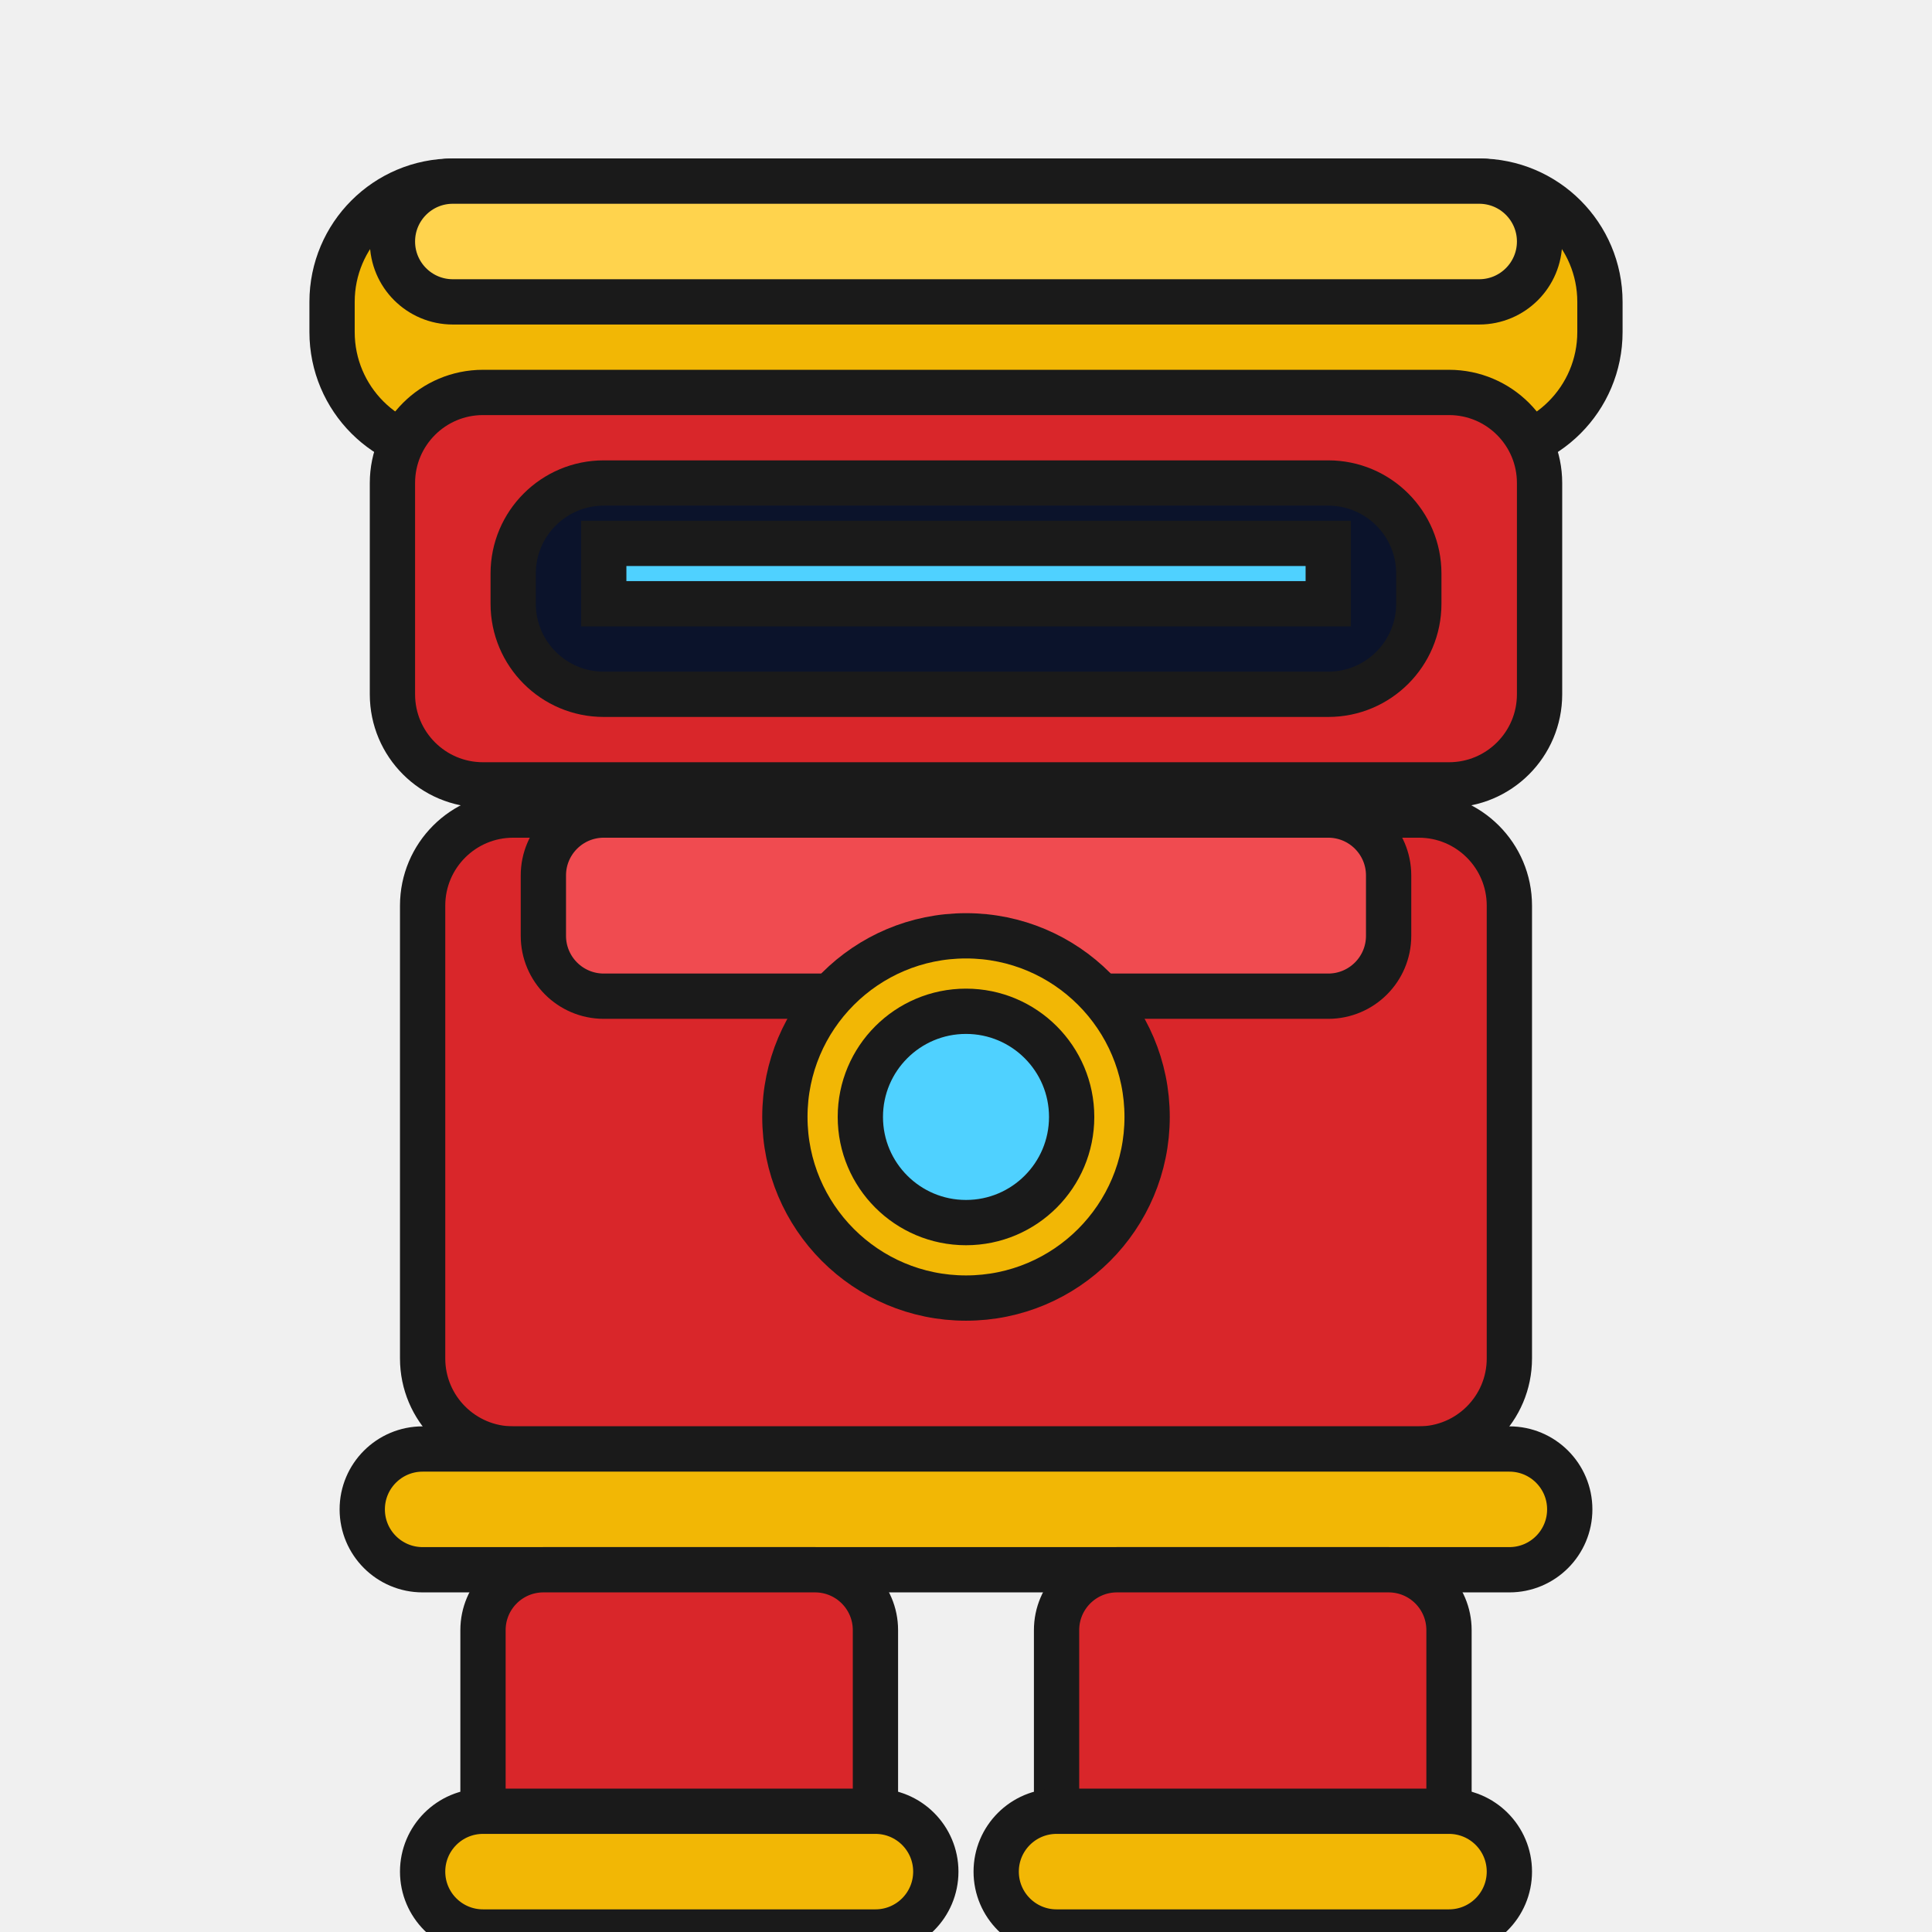
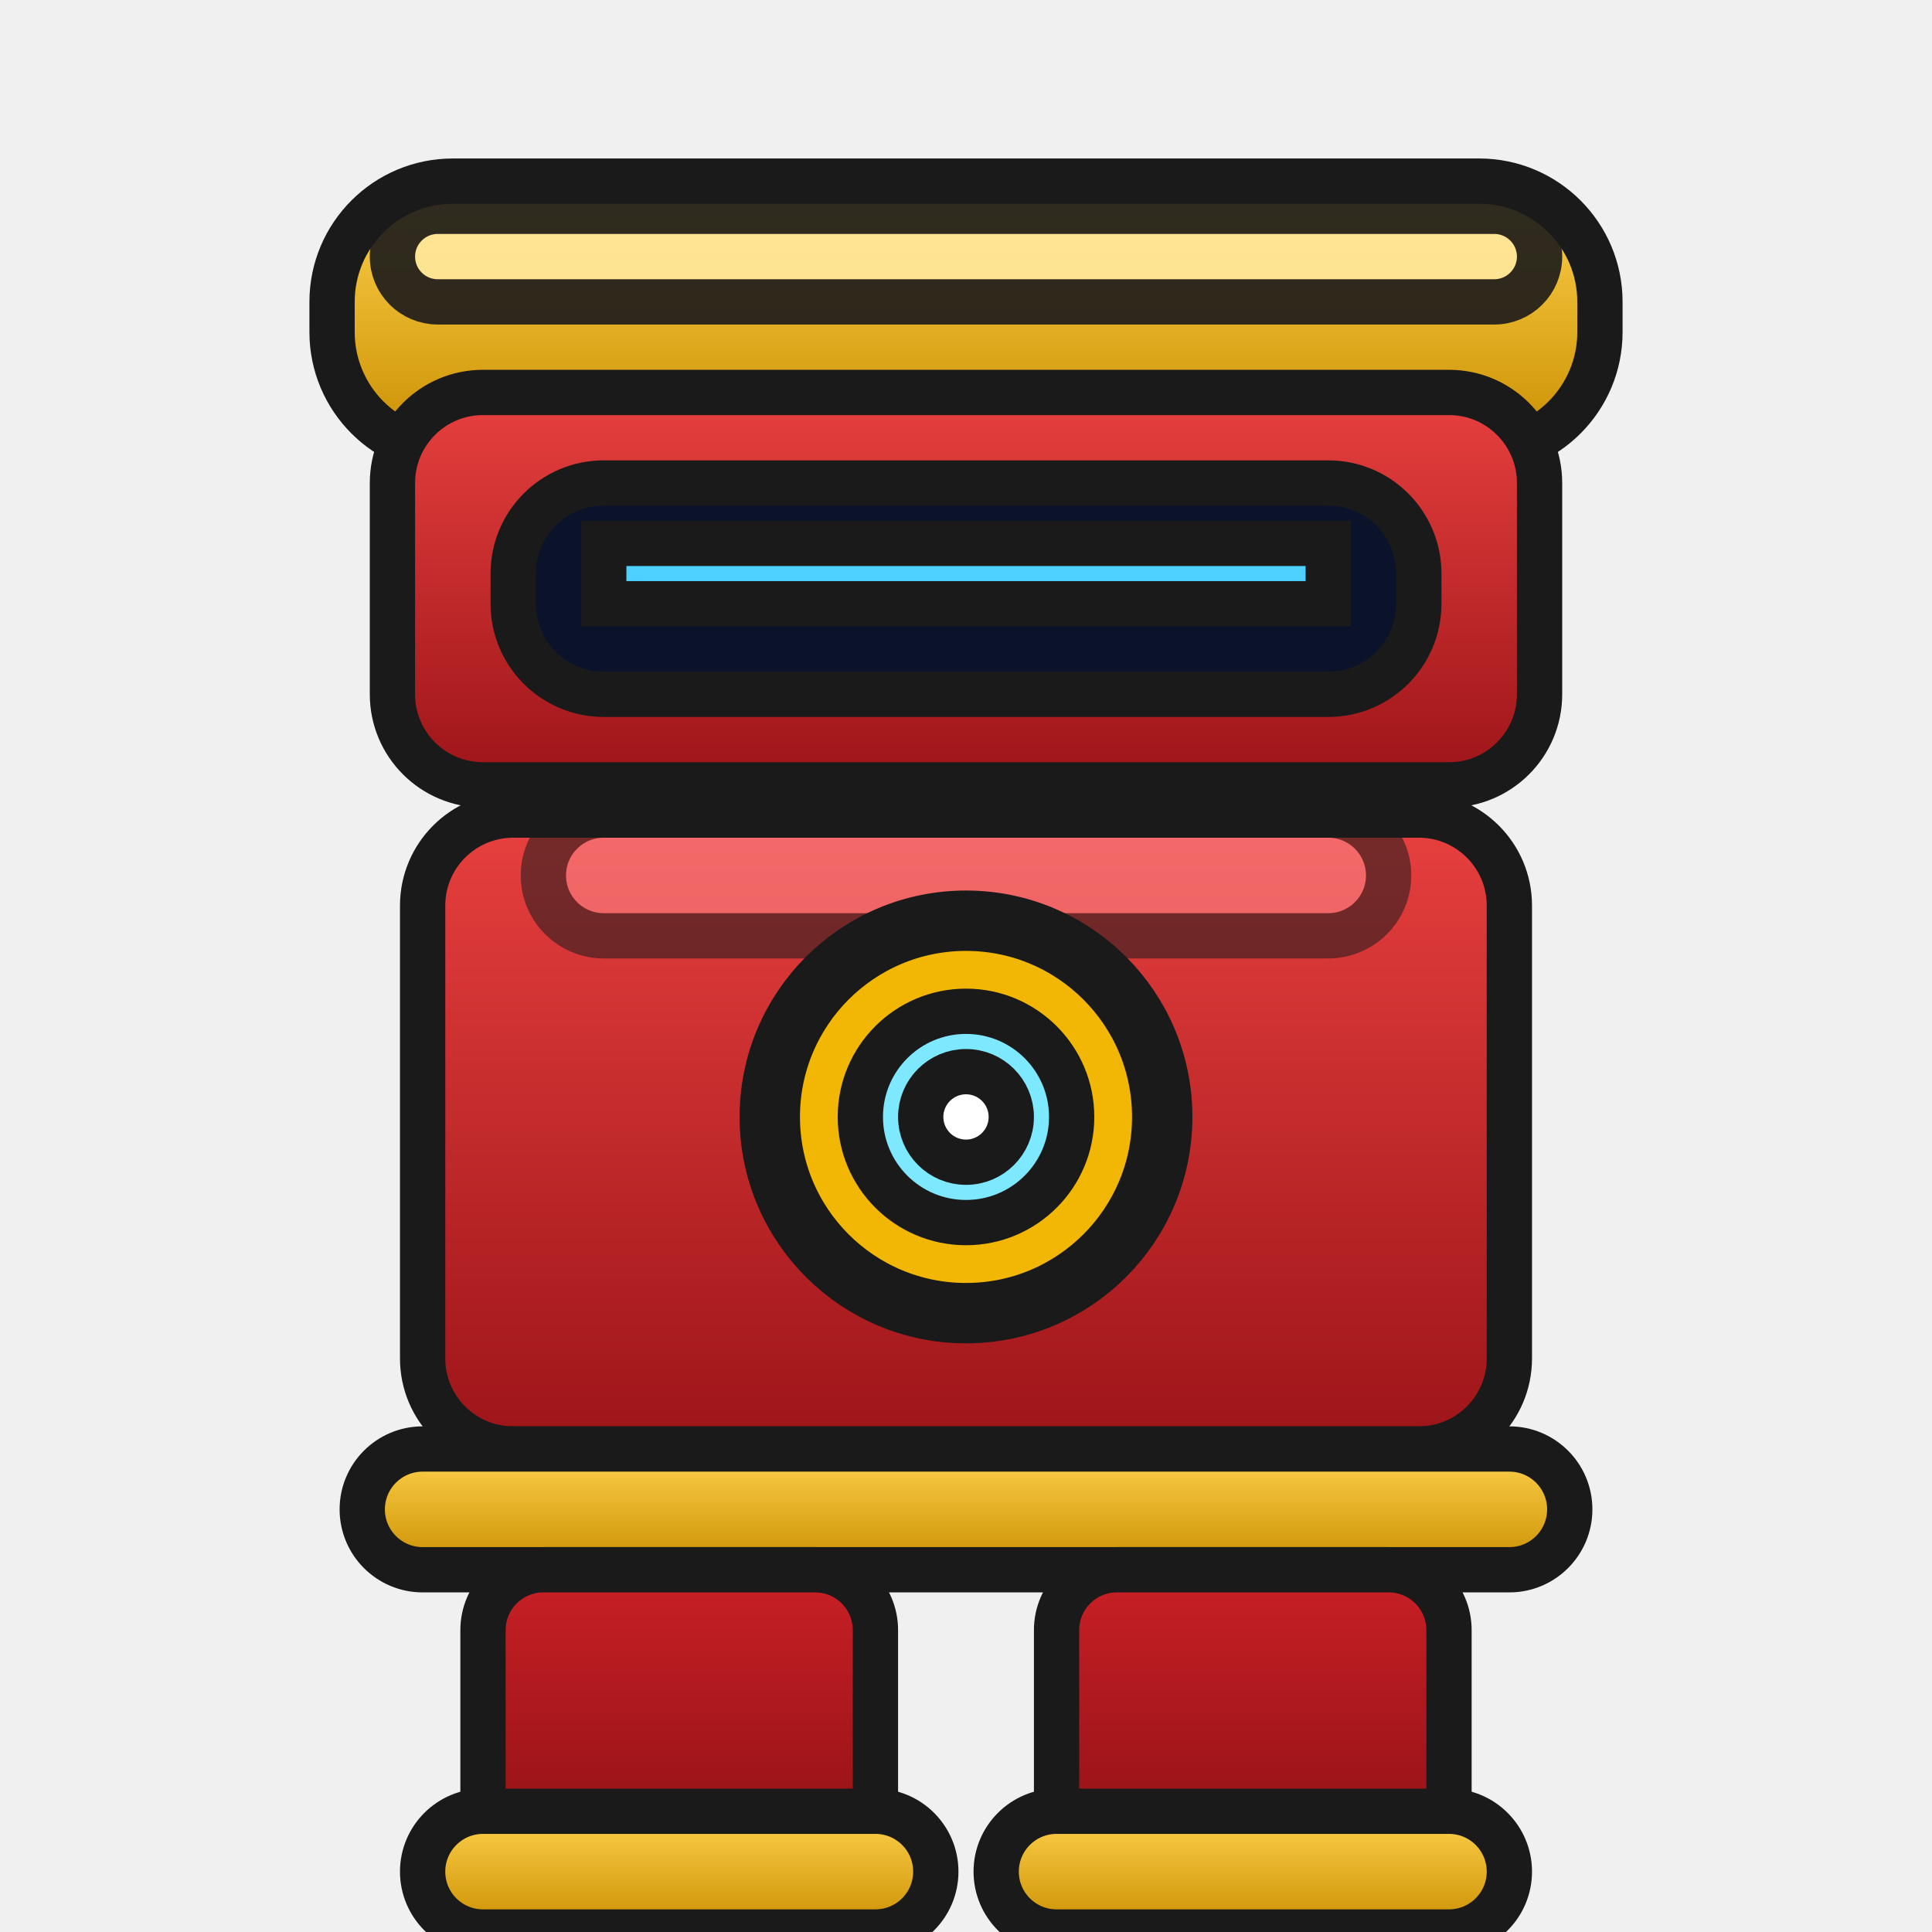
<svg xmlns="http://www.w3.org/2000/svg" viewBox="0 0 64 64" width="64" height="64">
+   <defs>
+     <linearGradient id="helmet" x1="0" y1="0" x2="0" y2="1">
+       <stop offset="0" stop-color="#ffd34d" />
+       <stop offset="1" stop-color="#c98d00" />
+     </linearGradient>
+     <linearGradient id="armor" x1="0" y1="0" x2="0" y2="1">
+       <stop offset="0" stop-color="#e8403f" />
+       <stop offset="1" stop-color="#9c1418" />
+     </linearGradient>
+     <linearGradient id="leg" x1="0" y1="0" x2="0" y2="1">
+       <stop offset="0" stop-color="#c92026" />
+       <stop offset="1" stop-color="#8c1014" />
+     </linearGradient>
+     <radialGradient id="coreGlow" cx="0.5" cy="0.5" r="0.5">
+       <stop offset="0" stop-color="#c9f2ff" stop-opacity="0.9" />
+       <stop offset="0.5" stop-color="#4fd1ff" stop-opacity="0.45" />
+       <stop offset="1" stop-color="#4fd1ff" stop-opacity="0" />
+     </radialGradient>
+   </defs>
  <g stroke="#1a1a1a" stroke-width="1.5">
-     <rect x="11" y="6" width="42" height="9" rx="4" fill="#f2b705" />
-     <rect x="13" y="6" width="38" height="4" rx="2" fill="#ffd34d" />
-     <rect x="13" y="13" width="38" height="13" rx="3" fill="#d9262a" />
+     <circle cx="32" cy="37" r="11" fill="url(#coreGlow)" />
+     <rect x="11" y="6" width="42" height="9" rx="4" fill="url(#helmet)" />
+     <rect x="13" y="7" width="38" height="3" rx="1.5" fill="#ffe89c" opacity="0.9" />
+     <rect x="13" y="13" width="38" height="13" rx="3" fill="url(#armor)" />
    <rect x="17" y="16" width="30" height="7" rx="3" fill="#0b132b" />
    <rect x="20" y="18" width="24" height="2" fill="#4fd1ff" />
-     <rect x="14" y="27" width="36" height="21" rx="3" fill="#d9262a" />
-     <rect x="18" y="27" width="28" height="6" rx="2" fill="#f04b50" />
-     <circle cx="32" cy="37" r="6" fill="#f2b705" />
-     <circle cx="32" cy="37" r="3.5" fill="#4fd1ff" />
-     <rect x="12" y="48" width="40" height="4" rx="2" fill="#f2b705" />
-     <rect x="16" y="52" width="13" height="10" rx="2" fill="#d9262a" />
-     <rect x="35" y="52" width="13" height="10" rx="2" fill="#d9262a" />
-     <rect x="14" y="60" width="17" height="4" rx="2" fill="#f2b705" />
-     <rect x="33" y="60" width="17" height="4" rx="2" fill="#f2b705" />
+     <rect x="14" y="27" width="36" height="21" rx="3" fill="url(#armor)" />
+     <rect x="18" y="27" width="28" height="4" rx="2" fill="#ff8a8a" opacity="0.55" />
+     <circle cx="32" cy="37" r="6.5" fill="#f2b705" stroke-width="2" />
+     <circle cx="32" cy="37" r="3.5" fill="#7ee8ff" />
+     <circle cx="32" cy="37" r="1.5" fill="#ffffff" />
+     <rect x="12" y="48" width="40" height="4" rx="2" fill="url(#helmet)" />
+     <rect x="16" y="52" width="13" height="10" rx="2" fill="url(#leg)" />
+     <rect x="35" y="52" width="13" height="10" rx="2" fill="url(#leg)" />
+     <rect x="14" y="60" width="17" height="4" rx="2" fill="url(#helmet)" />
+     <rect x="33" y="60" width="17" height="4" rx="2" fill="url(#helmet)" />
  </g>
</svg>
